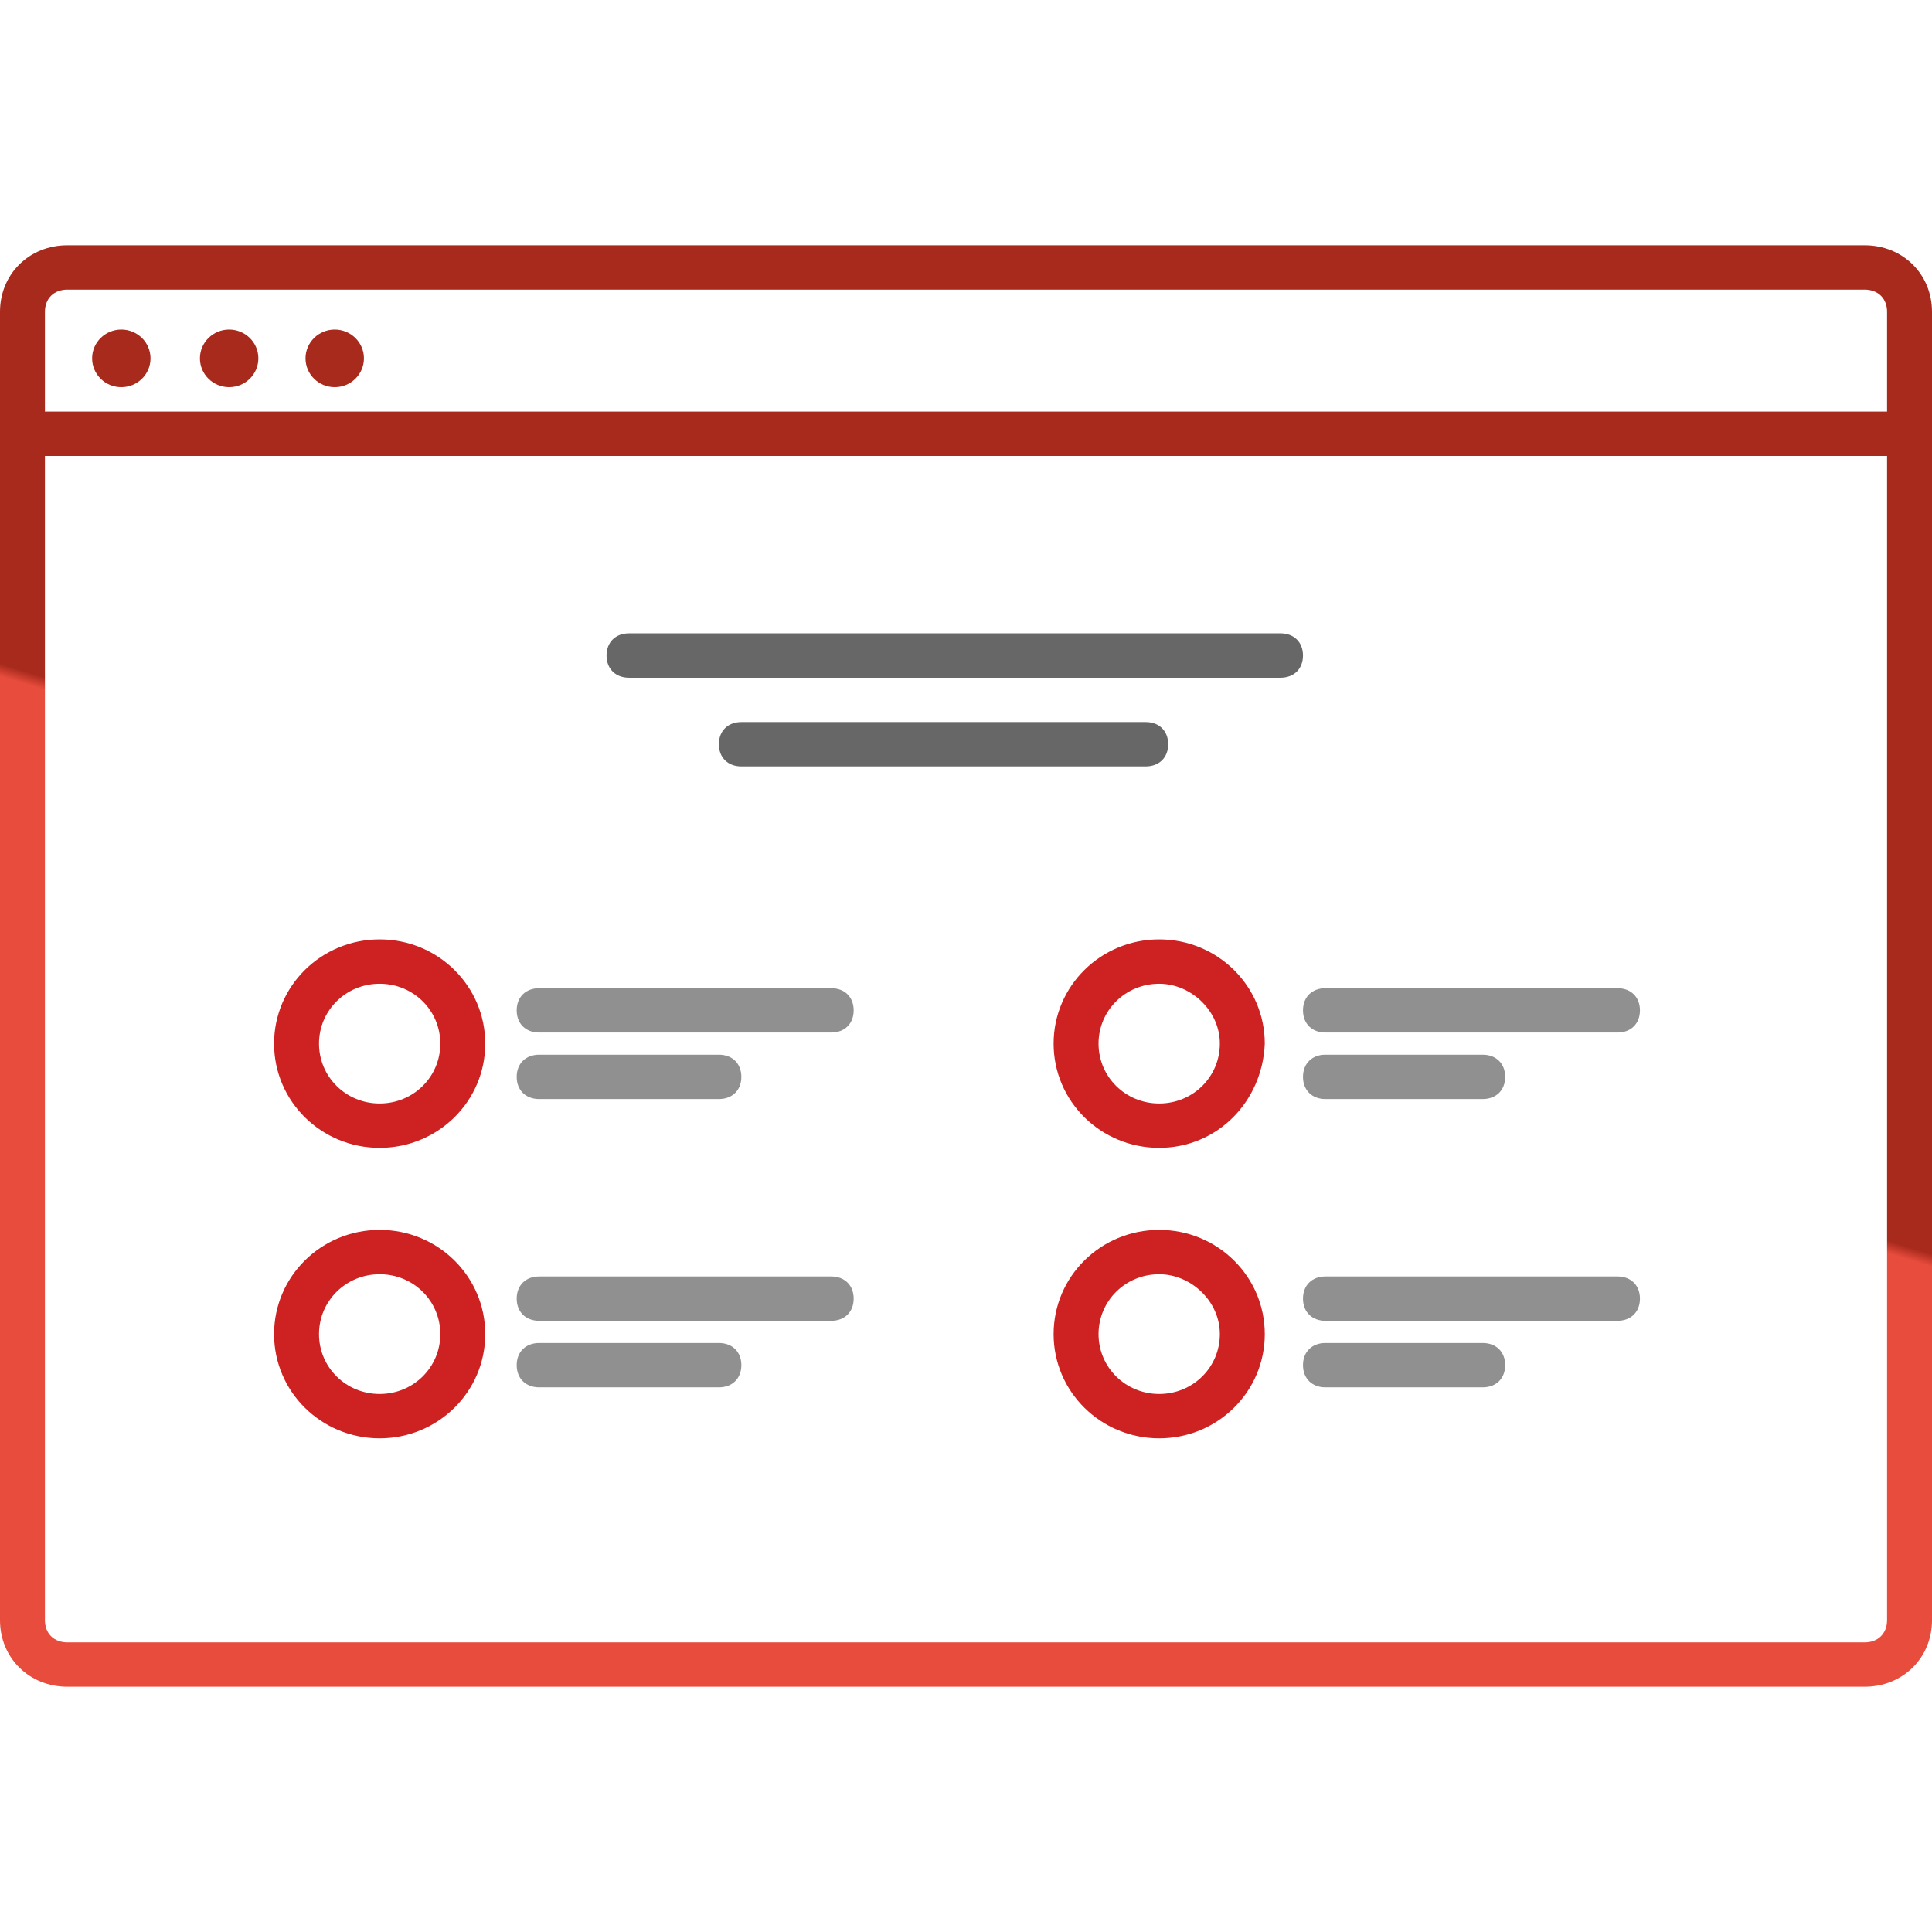
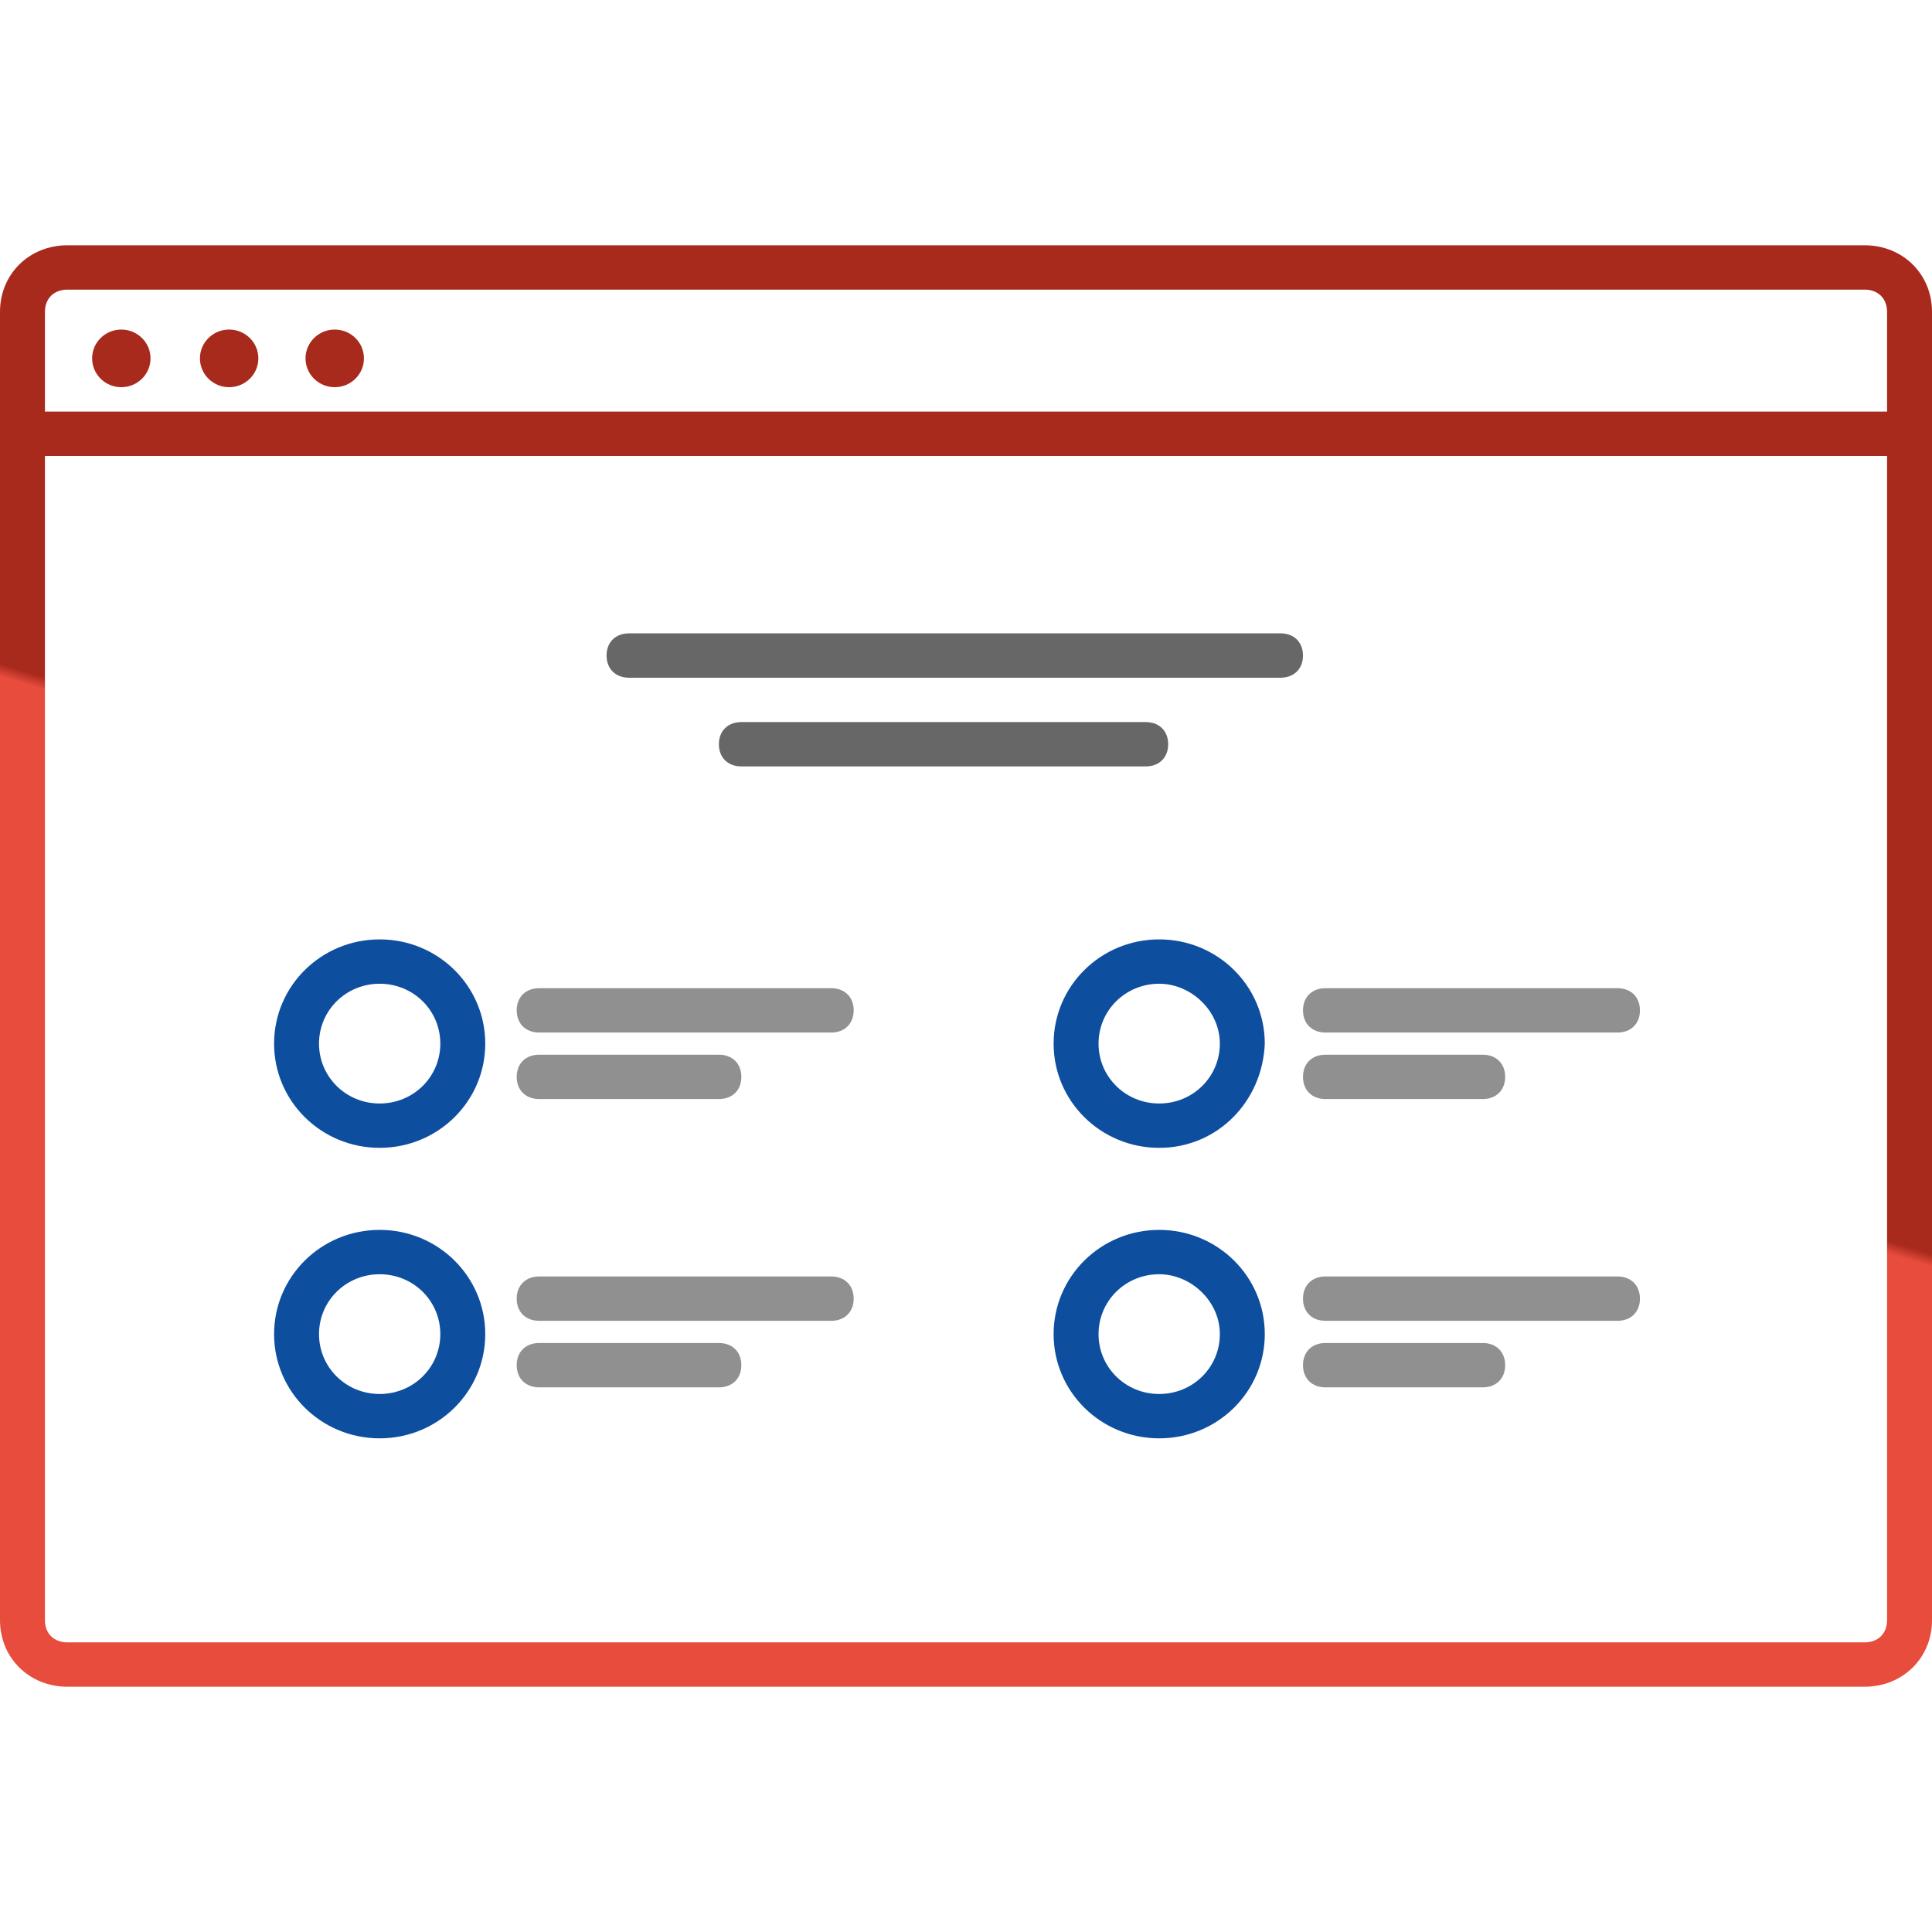
<svg xmlns="http://www.w3.org/2000/svg" width="66px" height="66px" viewBox="0 0 66 66" version="1.1">
  <defs>
    <linearGradient x1="49.085%" y1="50%" x2="49.39%" y2="49.258%" id="linearGradient-1">
      <stop stop-color="#E74C3C" offset="0%" />
      <stop stop-color="#A82A1D" offset="100%" />
    </linearGradient>
  </defs>
  <g id="Page-1" stroke="none" stroke-width="1" fill="none" fill-rule="evenodd">
    <g id="set-03-01">
      <path d="M43.744,23.152 L21.488,23.152 C21.028,23.152 20.721,22.848 20.721,22.394 C20.721,21.939 21.028,21.636 21.488,21.636 L43.744,21.636 C44.205,21.636 44.512,21.939 44.512,22.394 C44.512,22.848 44.205,23.152 43.744,23.152 Z M39.14,26.182 L25.326,26.182 C24.865,26.182 24.558,25.879 24.558,25.424 C24.558,24.97 24.865,24.667 25.326,24.667 L39.14,24.667 C39.6,24.667 39.907,24.97 39.907,25.424 C39.907,25.879 39.6,26.182 39.14,26.182 Z" id="Shape" fill="#676767" />
      <path d="M28.395,35.273 L18.419,35.273 C17.958,35.273 17.651,34.97 17.651,34.515 C17.651,34.061 17.958,33.758 18.419,33.758 L28.395,33.758 C28.856,33.758 29.163,34.061 29.163,34.515 C29.163,34.97 28.856,35.273 28.395,35.273 Z M24.558,37.545 L18.419,37.545 C17.958,37.545 17.651,37.242 17.651,36.788 C17.651,36.333 17.958,36.03 18.419,36.03 L24.558,36.03 C25.019,36.03 25.326,36.333 25.326,36.788 C25.326,37.242 25.019,37.545 24.558,37.545 Z M55.256,35.273 L45.279,35.273 C44.819,35.273 44.512,34.97 44.512,34.515 C44.512,34.061 44.819,33.758 45.279,33.758 L55.256,33.758 C55.716,33.758 56.023,34.061 56.023,34.515 C56.023,34.97 55.716,35.273 55.256,35.273 Z M50.651,37.545 L45.279,37.545 C44.819,37.545 44.512,37.242 44.512,36.788 C44.512,36.333 44.819,36.03 45.279,36.03 L50.651,36.03 C51.112,36.03 51.419,36.333 51.419,36.788 C51.419,37.242 51.112,37.545 50.651,37.545 Z M28.395,45.121 L18.419,45.121 C17.958,45.121 17.651,44.818 17.651,44.364 C17.651,43.909 17.958,43.606 18.419,43.606 L28.395,43.606 C28.856,43.606 29.163,43.909 29.163,44.364 C29.163,44.818 28.856,45.121 28.395,45.121 Z M24.558,47.394 L18.419,47.394 C17.958,47.394 17.651,47.091 17.651,46.636 C17.651,46.182 17.958,45.879 18.419,45.879 L24.558,45.879 C25.019,45.879 25.326,46.182 25.326,46.636 C25.326,47.091 25.019,47.394 24.558,47.394 Z M55.256,45.121 L45.279,45.121 C44.819,45.121 44.512,44.818 44.512,44.364 C44.512,43.909 44.819,43.606 45.279,43.606 L55.256,43.606 C55.716,43.606 56.023,43.909 56.023,44.364 C56.023,44.818 55.716,45.121 55.256,45.121 Z M50.651,47.394 L45.279,47.394 C44.819,47.394 44.512,47.091 44.512,46.636 C44.512,46.182 44.819,45.879 45.279,45.879 L50.651,45.879 C51.112,45.879 51.419,46.182 51.419,46.636 C51.419,47.091 51.112,47.394 50.651,47.394 Z" id="Shape" fill="#909090" />
      <path d="M63.698,57.621 L2.302,57.621 C0.998,57.621 0,56.636 0,55.348 L0,10.652 C0,9.364 0.998,8.379 2.302,8.379 L63.698,8.379 C65.002,8.379 66,9.364 66,10.652 L66,55.348 C66,56.636 65.002,57.621 63.698,57.621 L63.698,57.621 Z M1.535,14.061 L1.535,10.652 C1.535,10.197 1.842,9.894 2.302,9.894 L63.698,9.894 C64.158,9.894 64.465,10.197 64.465,10.652 L64.465,14.061 L1.535,14.061 L1.535,14.061 Z M1.535,15.576 L1.535,55.348 C1.535,55.803 1.842,56.106 2.302,56.106 L63.698,56.106 C64.158,56.106 64.465,55.803 64.465,55.348 L64.465,15.576 L1.535,15.576 L1.535,15.576 Z M4.144,13.227 C4.695,13.227 5.142,12.786 5.142,12.242 C5.142,11.699 4.695,11.258 4.144,11.258 C3.593,11.258 3.147,11.699 3.147,12.242 C3.147,12.786 3.593,13.227 4.144,13.227 Z M7.828,13.227 C8.379,13.227 8.826,12.786 8.826,12.242 C8.826,11.699 8.379,11.258 7.828,11.258 C7.277,11.258 6.83,11.699 6.83,12.242 C6.83,12.786 7.277,13.227 7.828,13.227 Z M11.435,13.227 C11.986,13.227 12.433,12.786 12.433,12.242 C12.433,11.699 11.986,11.258 11.435,11.258 C10.884,11.258 10.437,11.699 10.437,12.242 C10.437,12.786 10.884,13.227 11.435,13.227 Z" id="Shape" fill="url(#linearGradient-1)" />
-       <path d="M12.97,39.212 C10.974,39.212 9.363,37.621 9.363,35.652 C9.363,33.682 10.974,32.091 12.97,32.091 C14.965,32.091 16.577,33.682 16.577,35.652 C16.577,37.621 14.965,39.212 12.97,39.212 L12.97,39.212 Z M12.97,33.606 C11.819,33.606 10.898,34.515 10.898,35.652 C10.898,36.788 11.819,37.697 12.97,37.697 C14.121,37.697 15.042,36.788 15.042,35.652 C15.042,34.515 14.121,33.606 12.97,33.606 L12.97,33.606 Z" id="Shape" fill="#CD2122" />
-       <path d="M39.6,39.212 C37.605,39.212 35.993,37.621 35.993,35.652 C35.993,33.682 37.605,32.091 39.6,32.091 C41.595,32.091 43.207,33.682 43.207,35.652 C43.13,37.621 41.595,39.212 39.6,39.212 L39.6,39.212 Z M39.6,33.606 C38.449,33.606 37.528,34.515 37.528,35.652 C37.528,36.788 38.449,37.697 39.6,37.697 C40.751,37.697 41.672,36.788 41.672,35.652 C41.672,34.515 40.674,33.606 39.6,33.606 L39.6,33.606 Z" id="Shape" fill="#CD2122" />
-       <path d="M12.97,49.136 C10.974,49.136 9.363,47.545 9.363,45.576 C9.363,43.606 10.974,42.015 12.97,42.015 C14.965,42.015 16.577,43.606 16.577,45.576 C16.577,47.545 14.965,49.136 12.97,49.136 L12.97,49.136 Z M12.97,43.53 C11.819,43.53 10.898,44.439 10.898,45.576 C10.898,46.712 11.819,47.621 12.97,47.621 C14.121,47.621 15.042,46.712 15.042,45.576 C15.042,44.439 14.121,43.53 12.97,43.53 L12.97,43.53 Z" id="Shape" fill="#CD2122" />
-       <path d="M39.6,49.136 C37.605,49.136 35.993,47.545 35.993,45.576 C35.993,43.606 37.605,42.015 39.6,42.015 C41.595,42.015 43.207,43.606 43.207,45.576 C43.207,47.545 41.595,49.136 39.6,49.136 L39.6,49.136 Z M39.6,43.53 C38.449,43.53 37.528,44.439 37.528,45.576 C37.528,46.712 38.449,47.621 39.6,47.621 C40.751,47.621 41.672,46.712 41.672,45.576 C41.672,44.439 40.674,43.53 39.6,43.53 L39.6,43.53 Z" id="Shape" fill="#CD2122" />
+       <path d="M12.97,39.212 C10.974,39.212 9.363,37.621 9.363,35.652 C9.363,33.682 10.974,32.091 12.97,32.091 C14.965,32.091 16.577,33.682 16.577,35.652 C16.577,37.621 14.965,39.212 12.97,39.212 L12.97,39.212 Z M12.97,33.606 C11.819,33.606 10.898,34.515 10.898,35.652 C10.898,36.788 11.819,37.697 12.97,37.697 C14.121,37.697 15.042,36.788 15.042,35.652 C15.042,34.515 14.121,33.606 12.97,33.606 L12.97,33.606 Z" id="Shape" fill="#0e4e9e" />
+       <path d="M39.6,39.212 C37.605,39.212 35.993,37.621 35.993,35.652 C35.993,33.682 37.605,32.091 39.6,32.091 C41.595,32.091 43.207,33.682 43.207,35.652 C43.13,37.621 41.595,39.212 39.6,39.212 L39.6,39.212 Z M39.6,33.606 C38.449,33.606 37.528,34.515 37.528,35.652 C37.528,36.788 38.449,37.697 39.6,37.697 C40.751,37.697 41.672,36.788 41.672,35.652 C41.672,34.515 40.674,33.606 39.6,33.606 L39.6,33.606 Z" id="Shape" fill="#0e4e9e" />
+       <path d="M12.97,49.136 C10.974,49.136 9.363,47.545 9.363,45.576 C9.363,43.606 10.974,42.015 12.97,42.015 C14.965,42.015 16.577,43.606 16.577,45.576 C16.577,47.545 14.965,49.136 12.97,49.136 L12.97,49.136 Z M12.97,43.53 C11.819,43.53 10.898,44.439 10.898,45.576 C10.898,46.712 11.819,47.621 12.97,47.621 C14.121,47.621 15.042,46.712 15.042,45.576 C15.042,44.439 14.121,43.53 12.97,43.53 L12.97,43.53 Z" id="Shape" fill="#0e4e9e" />
+       <path d="M39.6,49.136 C37.605,49.136 35.993,47.545 35.993,45.576 C35.993,43.606 37.605,42.015 39.6,42.015 C41.595,42.015 43.207,43.606 43.207,45.576 C43.207,47.545 41.595,49.136 39.6,49.136 L39.6,49.136 Z M39.6,43.53 C38.449,43.53 37.528,44.439 37.528,45.576 C37.528,46.712 38.449,47.621 39.6,47.621 C40.751,47.621 41.672,46.712 41.672,45.576 C41.672,44.439 40.674,43.53 39.6,43.53 L39.6,43.53 Z" id="Shape" fill="#0e4e9e" />
    </g>
  </g>
</svg>
